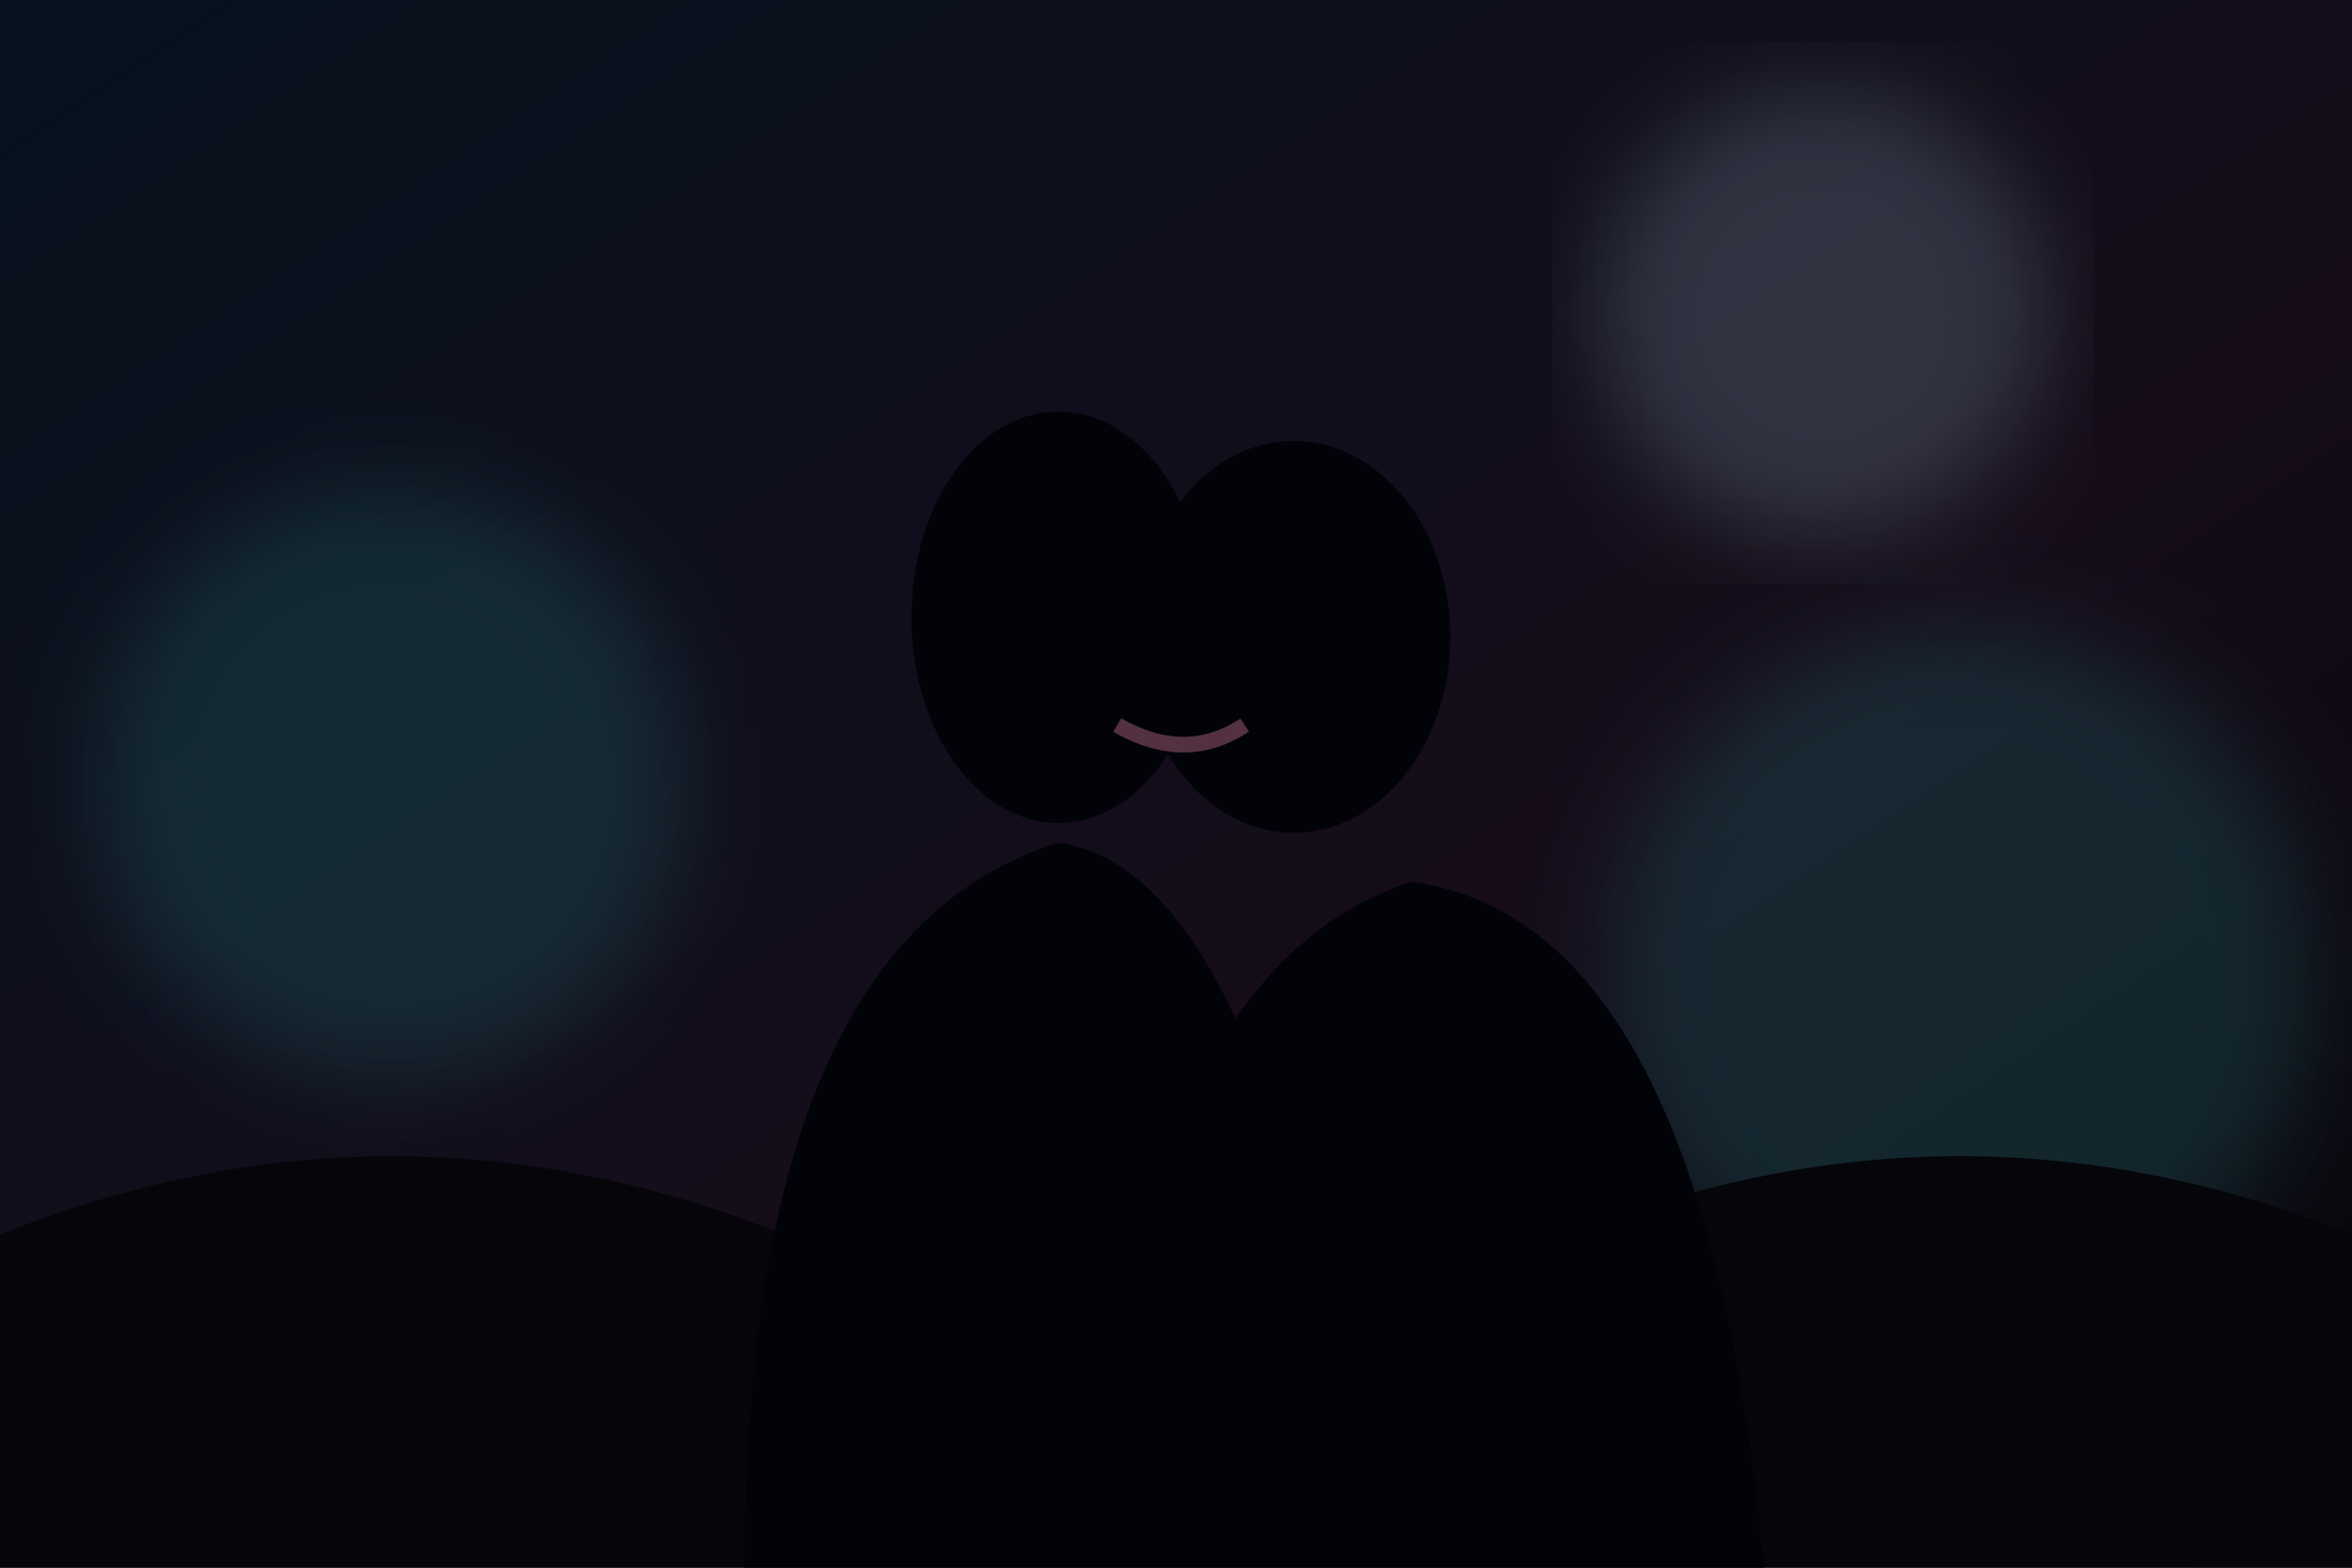
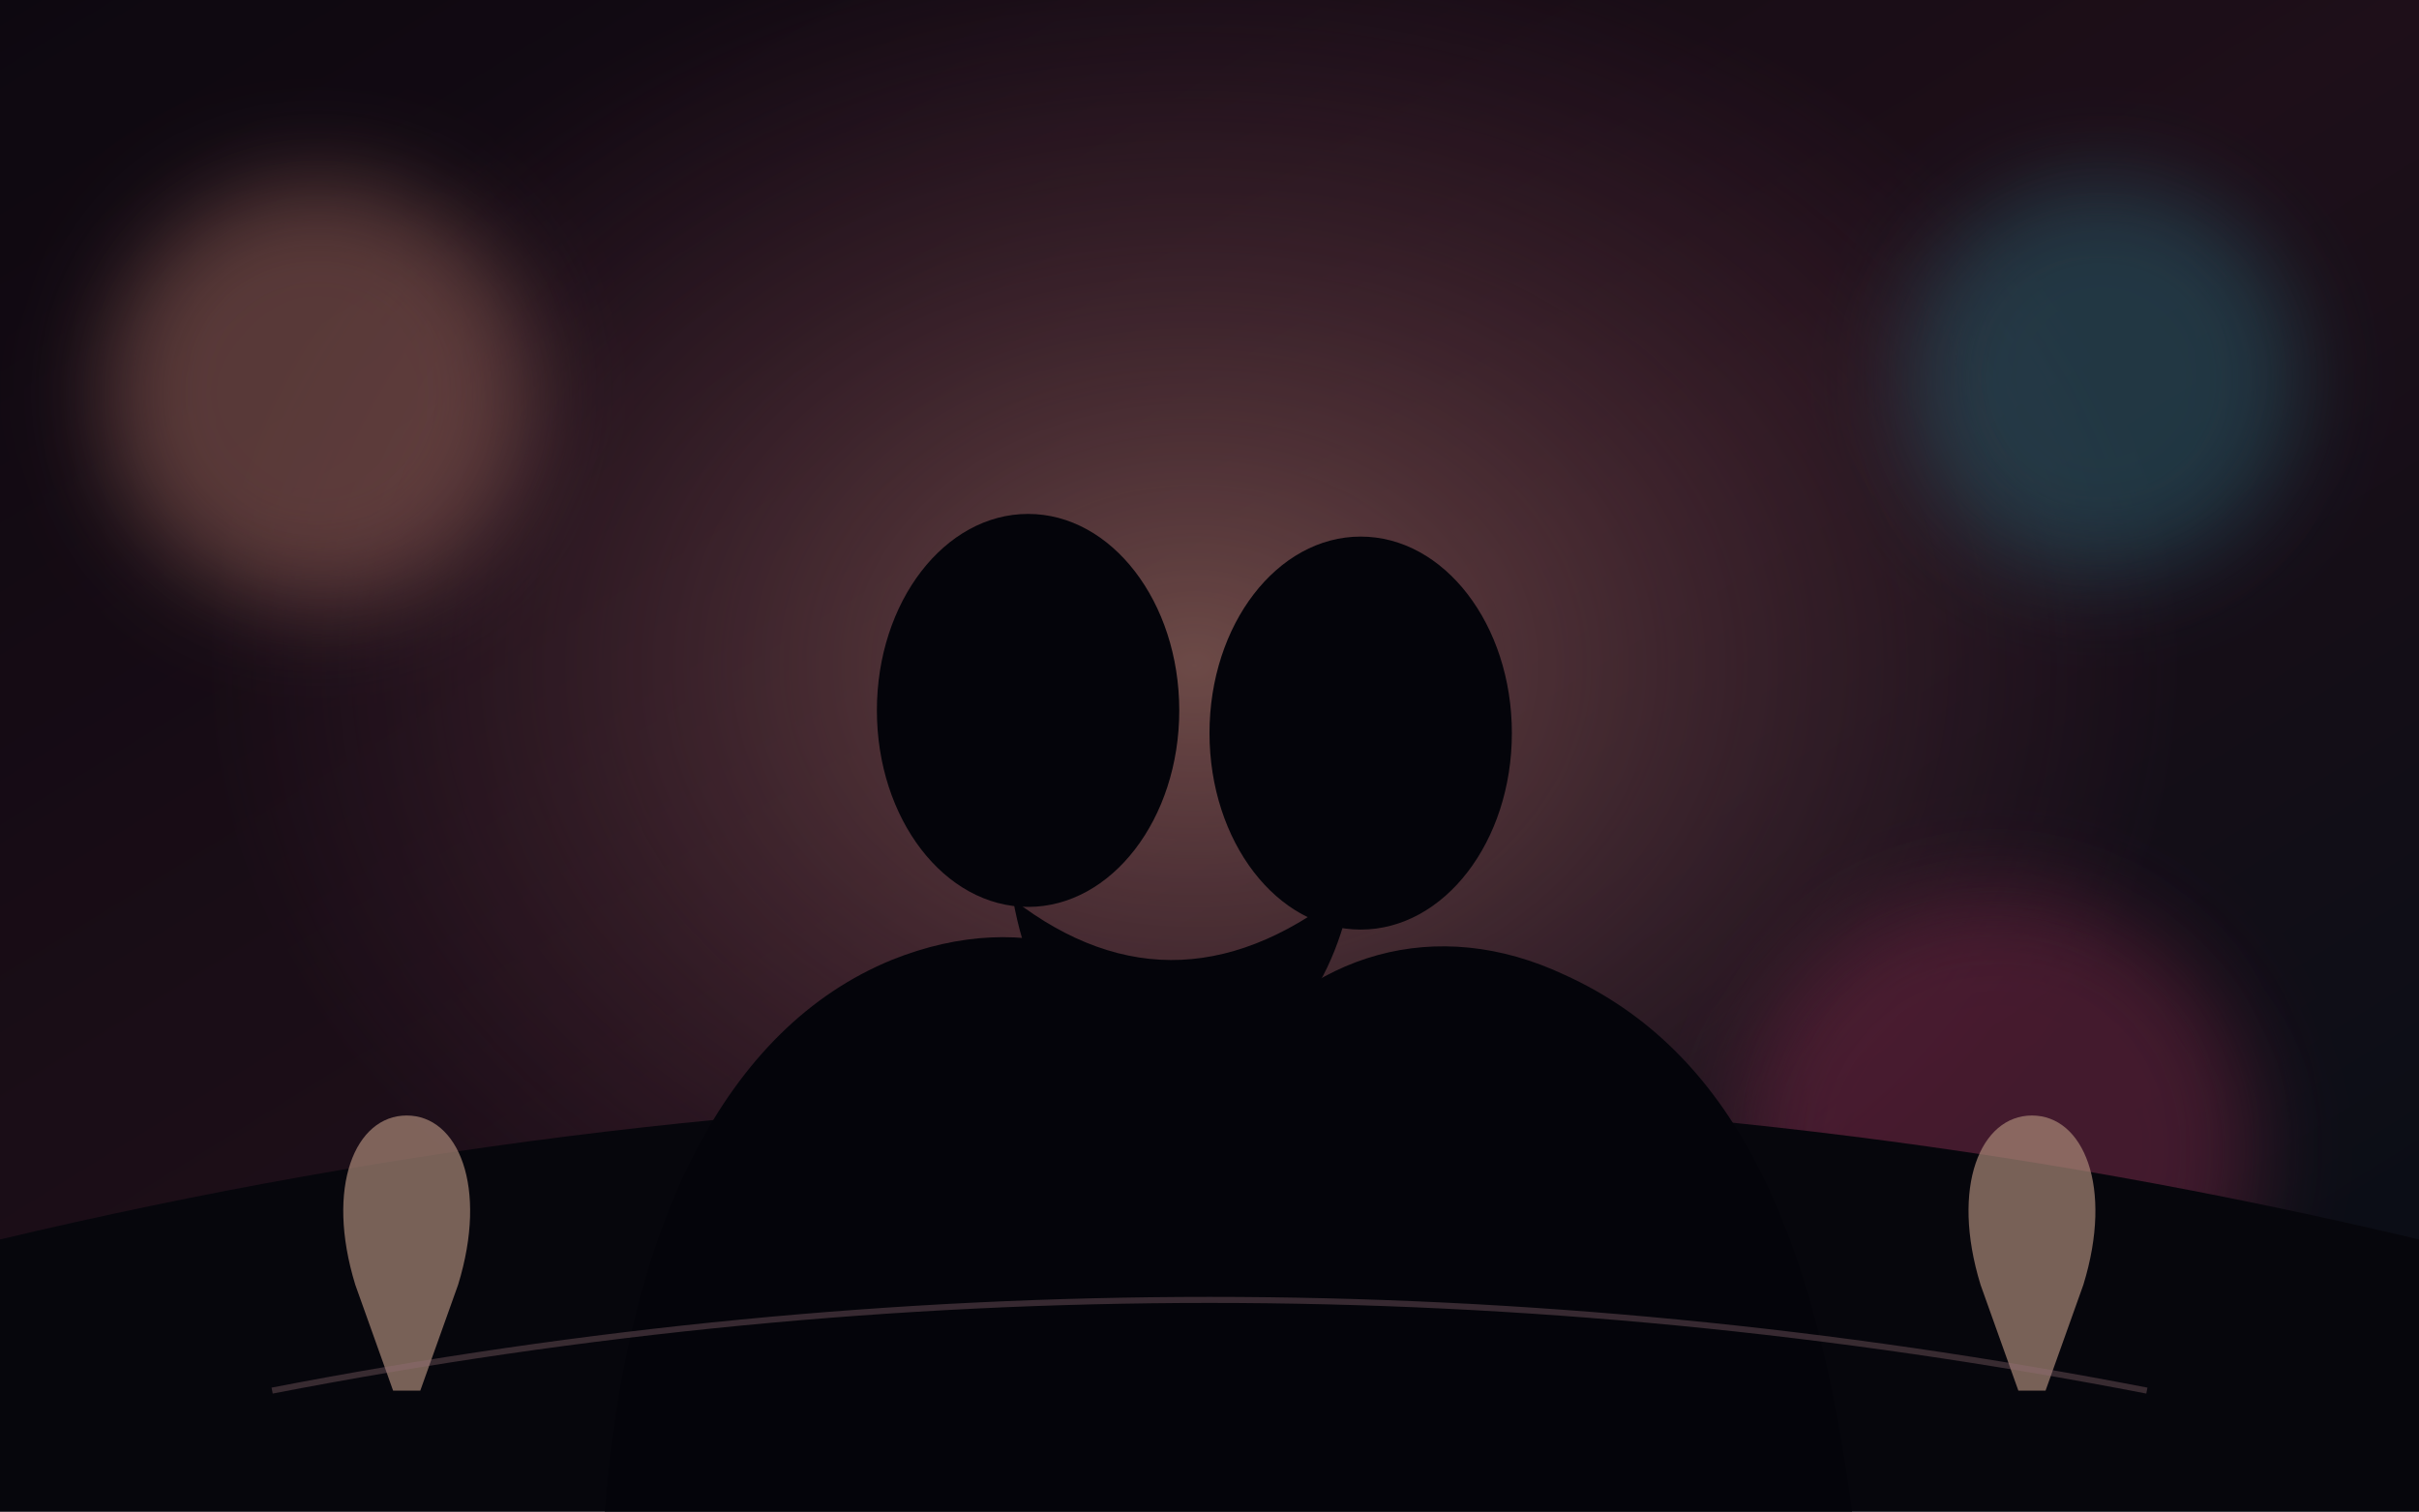
- <svg xmlns="http://www.w3.org/2000/svg" viewBox="0 0 1200 800">
+ <svg xmlns="http://www.w3.org/2000/svg" viewBox="0 0 1600 1000">
  <defs>
-     <linearGradient id="b" y2="1">
-       <stop stop-color="#06121e" />
-       <stop offset=".6" stop-color="#160c1a" />
-       <stop offset="1" stop-color="#05060a" />
+     <linearGradient id="b" x2="1" y2="1">
+       <stop stop-color="#120a13" />
+       <stop offset=".5" stop-color="#2a1420" />
+       <stop offset="1" stop-color="#07121b" />
    </linearGradient>
+     <radialGradient id="c">
+       <stop stop-color="#e5a18d" stop-opacity=".62" />
+       <stop offset="1" stop-color="#a34e6c" stop-opacity="0" />
+     </radialGradient>
    <filter id="f">
-       <feGaussianBlur stdDeviation="24" />
+       <feGaussianBlur stdDeviation="30" />
    </filter>
  </defs>
-   <path fill="url(#b)" d="M0 0h1200v800H0z" />
-   <circle cx="930" cy="160" r="115" fill="#9abac9" opacity=".22" filter="url(#f)" />
-   <g fill="#237a7b" opacity=".25" filter="url(#f)">
-     <circle cx="200" cy="400" r="150" />
-     <circle cx="1000" cy="500" r="180" />
+   <rect width="1600" height="1000" fill="url(#b)" />
+   <ellipse cx="790" cy="440" rx="650" ry="500" fill="url(#c)" />
+   <g filter="url(#f)" opacity=".55">
+     <circle cx="210" cy="260" r="140" fill="#d48a7a" />
+     <circle cx="1390" cy="250" r="130" fill="#397f91" />
+     <circle cx="1320" cy="760" r="170" fill="#9e3158" />
  </g>
-   <path d="M0 630q200-80 400 0t400 0 400 0v170H0" fill="#05050a" />
-   <g fill="#020309">
-     <ellipse cx="540" cy="315" rx="75" ry="105" />
-     <ellipse cx="660" cy="325" rx="80" ry="100" />
-     <path d="M380 800q0-320 160-370 110 15 160 370M570 800q0-300 150-350 150 20 180 350" />
+   <path d="M0 820q800-190 1600 0v180H0Z" fill="#08070d" />
+   <g fill="#04050a">
+     <path d="M400 1000c15-190 80-320 190-365 90-36 170-5 220 70 55-75 140-100 225-60 110 50 165 165 190 355H400Z" />
+     <ellipse cx="680" cy="470" rx="100" ry="130" />
+     <ellipse cx="900" cy="485" rx="100" ry="130" />
+     <path d="M670 595q110 85 225-10-20 110-115 135-90-15-110-125Z" />
  </g>
-   <path d="M570 370q35 20 65 0" stroke="#d77d9e" stroke-opacity=".38" stroke-width="8" fill="none" />
+   <g fill="#f5c4aa" opacity=".7">
+     <path d="M235 850c-20-65 0-112 34-112s54 47 34 112l-25 70h-18Z" />
+     <path d="M1310 850c-20-65 0-112 34-112s54 47 34 112l-25 70h-18Z" />
+   </g>
+   <path d="M180 920q620-120 1240 0" stroke="#d9a1ad" stroke-opacity=".35" stroke-width="4" fill="none" />
+   <rect width="1600" height="1000" fill="#02040a" opacity=".32" />
</svg>
